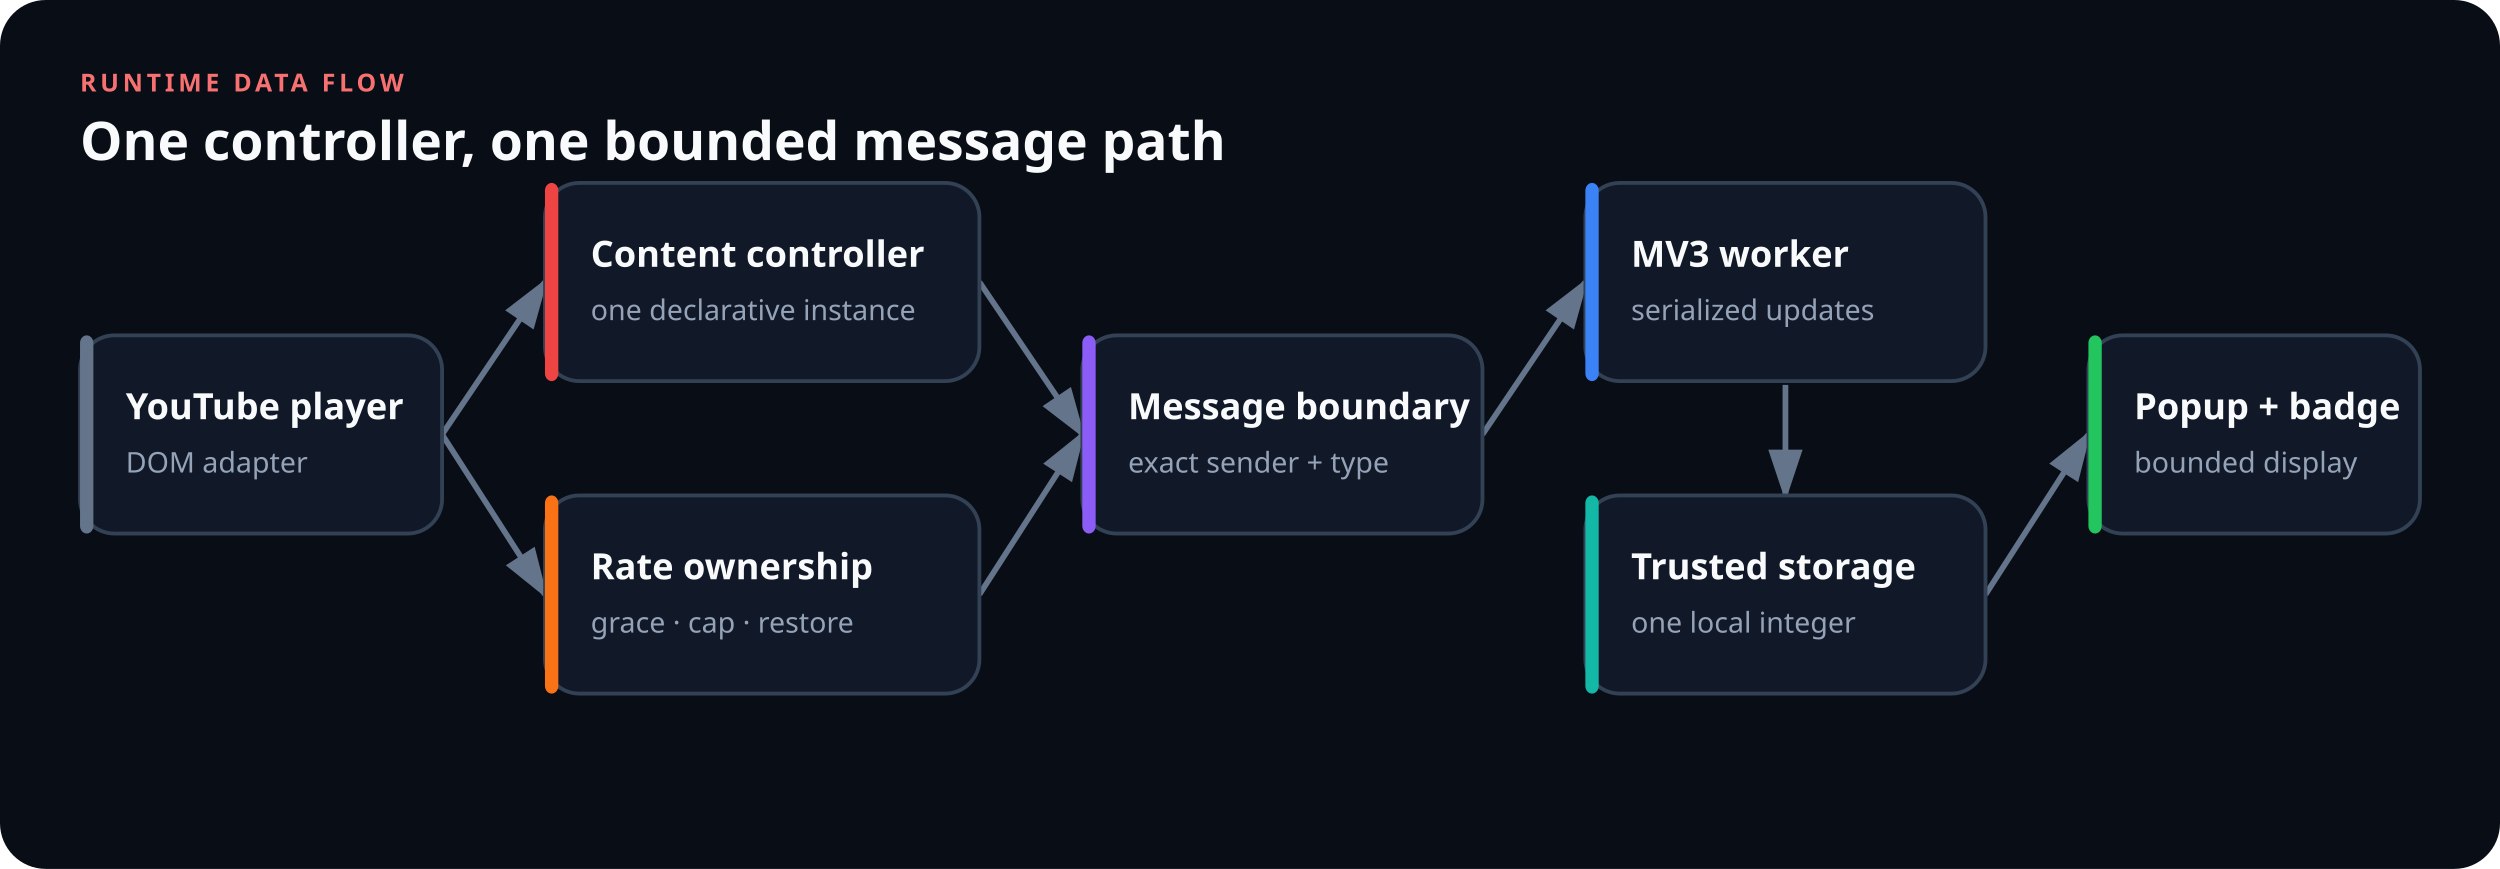
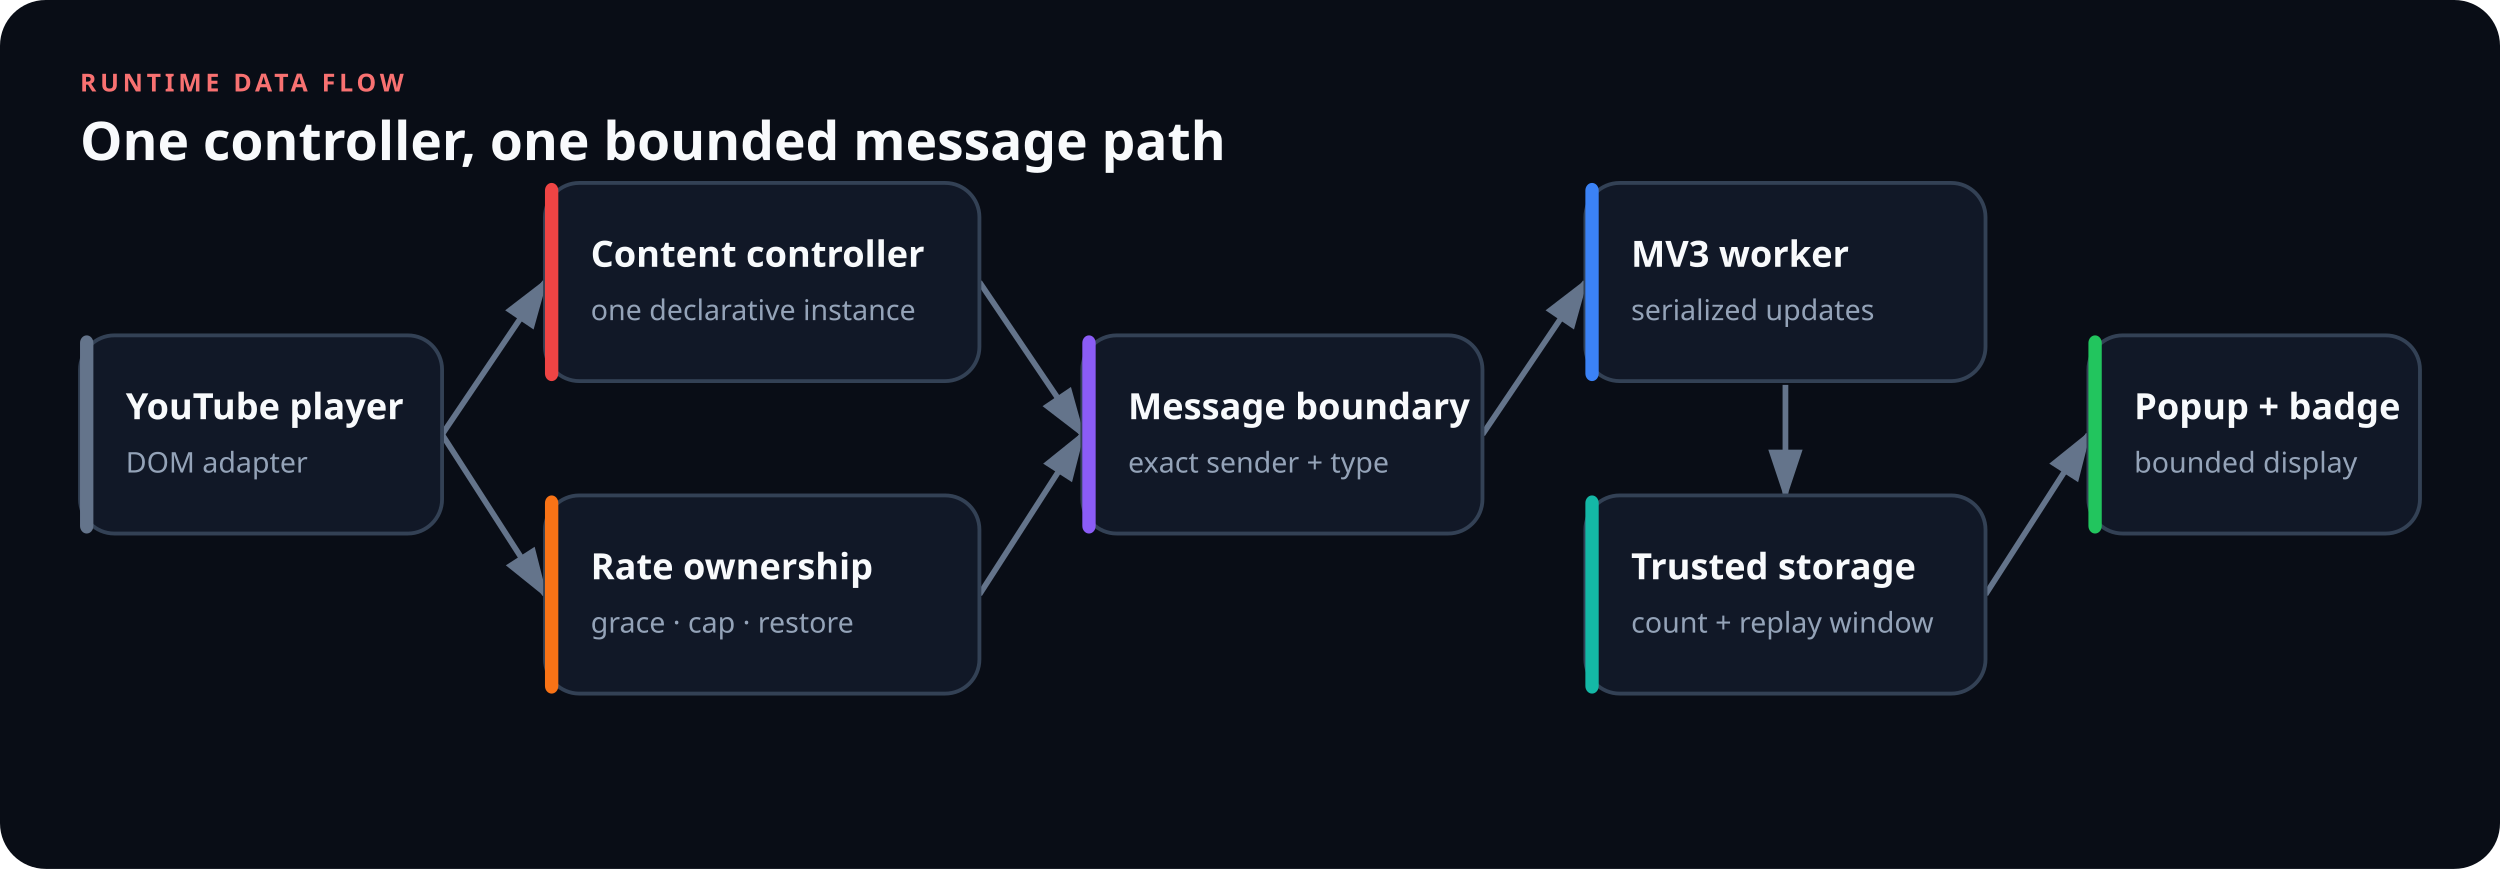
<svg xmlns="http://www.w3.org/2000/svg" width="1312" height="456" viewBox="0 0 1312 456" role="img" aria-labelledby="title description">
  <defs>
    <marker id="arrow" markerWidth="10" markerHeight="10" refX="8" refY="3" orient="auto" markerUnits="strokeWidth">
      <path d="M0,0 L0,6 L9,3 z" fill="#64748b" />
    </marker>
    <style>
      .title { fill: #f8fafc; font: 700 19px system-ui, sans-serif; }
      .detail { fill: #94a3b8; font: 500 15px system-ui, sans-serif; }
      .eyebrow { fill: #f87171; font: 700 13px system-ui, sans-serif; letter-spacing: 2px; }
      .heading { fill: #f8fafc; font: 750 28px system-ui, sans-serif; }
      .arrow { fill: none; stroke: #64748b; stroke-width: 3; marker-end: url(#arrow); }
    </style>
  </defs>
  <rect width="1312" height="456" rx="24" fill="#090d16" />
  <text x="42" y="48" class="eyebrow">RUNTIME DATA FLOW</text>
  <text x="42" y="84" class="heading">One controller, one bounded message path</text>
  <path d="M 232 228 L 286 148" class="arrow" />
  <path d="M 232 228 L 286 312" class="arrow" />
  <path d="M 514 148 L 568 228" class="arrow" />
  <path d="M 514 312 L 568 228" class="arrow" />
  <path d="M 778 228 L 832 148" class="arrow" />
  <path d="M 937 202 L 937 260" class="arrow" />
  <path d="M 1042 312 L 1096 228" class="arrow" />
  <g>
    <rect x="42" y="176" width="190" height="104" rx="18" fill="#111827" stroke="#334155" stroke-width="2" />
    <rect x="42" y="176" width="7" height="104" rx="4" fill="#64748b" />
    <text x="66" y="220" class="title">YouTube player</text>
    <text x="66" y="248" class="detail">DOM adapter</text>
  </g>
  <g>
    <rect x="286" y="96" width="228" height="104" rx="18" fill="#111827" stroke="#334155" stroke-width="2" />
    <rect x="286" y="96" width="7" height="104" rx="4" fill="#ef4444" />
    <text x="310" y="140" class="title">Content controller</text>
    <text x="310" y="168" class="detail">one declarative instance</text>
  </g>
  <g>
    <rect x="286" y="260" width="228" height="104" rx="18" fill="#111827" stroke="#334155" stroke-width="2" />
    <rect x="286" y="260" width="7" height="104" rx="4" fill="#f97316" />
    <text x="310" y="304" class="title">Rate ownership</text>
    <text x="310" y="332" class="detail">grace · cap · restore</text>
  </g>
  <g>
    <rect x="568" y="176" width="210" height="104" rx="18" fill="#111827" stroke="#334155" stroke-width="2" />
    <rect x="568" y="176" width="7" height="104" rx="4" fill="#8b5cf6" />
    <text x="592" y="220" class="title">Message boundary</text>
    <text x="592" y="248" class="detail">exact sender + type</text>
  </g>
  <g>
    <rect x="832" y="96" width="210" height="104" rx="18" fill="#111827" stroke="#334155" stroke-width="2" />
    <rect x="832" y="96" width="7" height="104" rx="4" fill="#3b82f6" />
    <text x="856" y="140" class="title">MV3 worker</text>
    <text x="856" y="168" class="detail">serialized updates</text>
  </g>
  <g>
    <rect x="832" y="260" width="210" height="104" rx="18" fill="#111827" stroke="#334155" stroke-width="2" />
    <rect x="832" y="260" width="7" height="104" rx="4" fill="#14b8a6" />
    <text x="856" y="304" class="title">Trusted storage</text>
-     <text x="856" y="332" class="detail">one local integer</text>
+     <text x="856" y="332" class="detail">count + replay window</text>
  </g>
  <g>
    <rect x="1096" y="176" width="174" height="104" rx="18" fill="#111827" stroke="#334155" stroke-width="2" />
    <rect x="1096" y="176" width="7" height="104" rx="4" fill="#22c55e" />
    <text x="1120" y="220" class="title">Popup + badge</text>
    <text x="1120" y="248" class="detail">bounded display</text>
  </g>
</svg>
